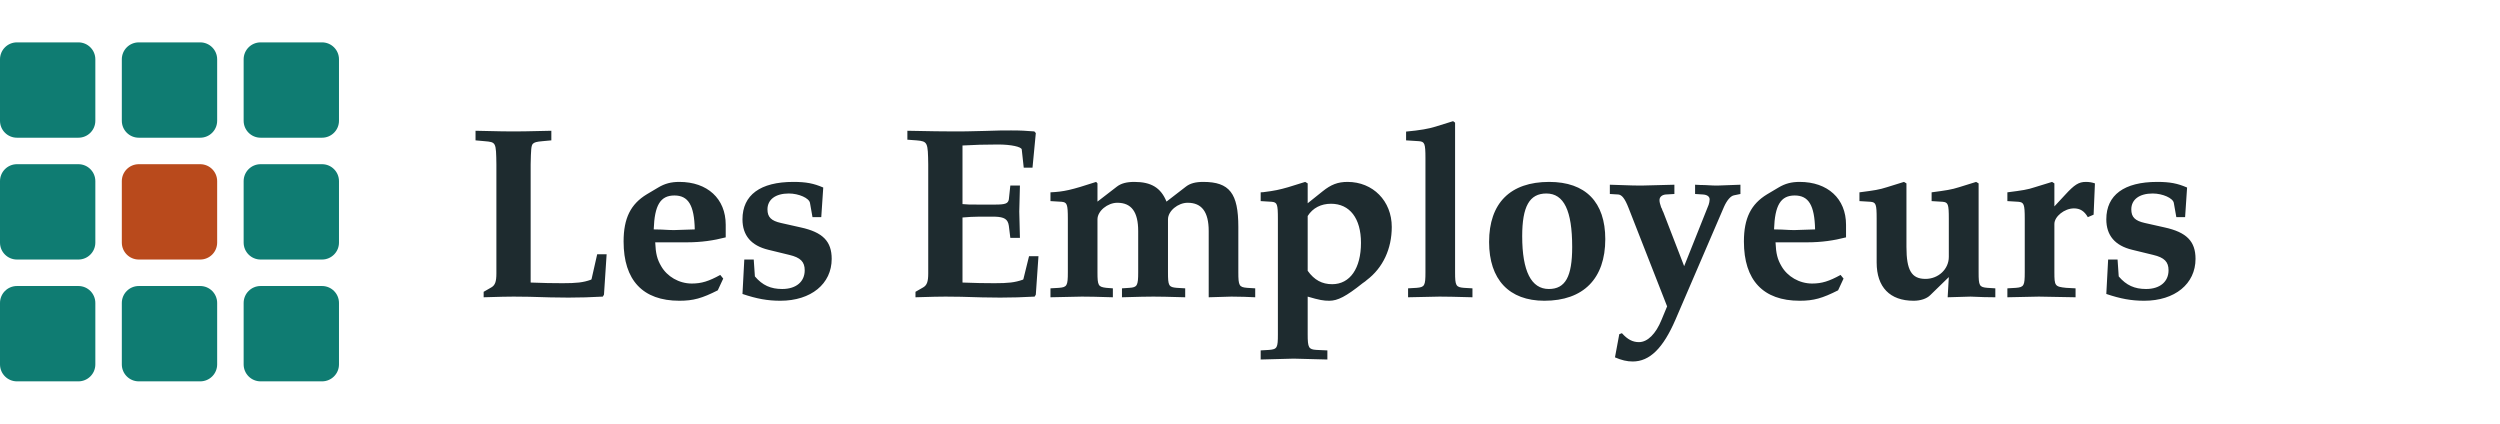
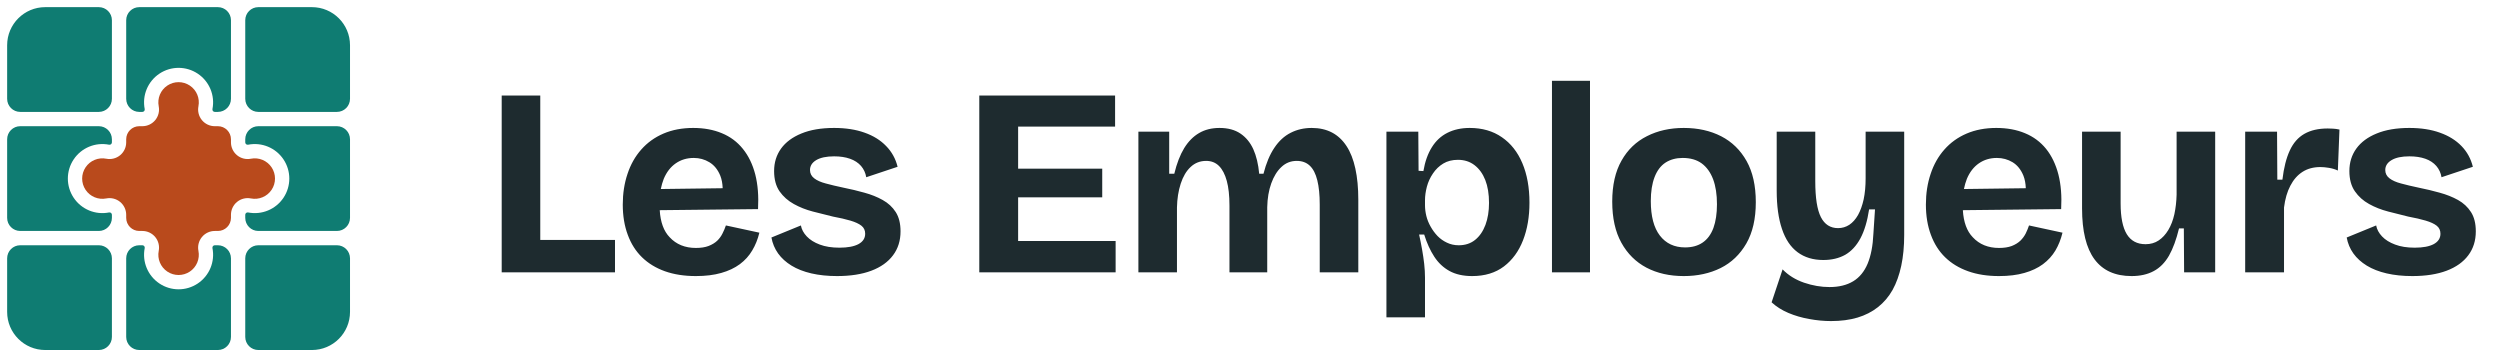
- <svg xmlns="http://www.w3.org/2000/svg" viewBox="0 0 236 40" width="236" height="40" role="img" aria-labelledby="t">
-   <g transform="translate(0 4)" fill="#0F7C72">
-     <rect x="0" y="0" width="9" height="9" rx="1.6" />
-     <rect x="11.5" y="0" width="9" height="9" rx="1.6" />
-     <rect x="23" y="0" width="9" height="9" rx="1.6" />
-     <rect x="0" y="11.5" width="9" height="9" rx="1.6" />
-     <rect x="11.5" y="11.5" width="9" height="9" rx="1.6" fill="#B94A1C" />
-     <rect x="23" y="11.5" width="9" height="9" rx="1.6" />
-     <rect x="0" y="23" width="9" height="9" rx="1.6" />
-     <rect x="11.5" y="23" width="9" height="9" rx="1.6" />
-     <rect x="23" y="23" width="9" height="9" rx="1.6" />
+ <svg xmlns="http://www.w3.org/2000/svg" viewBox="0 0 280 40" width="280" height="40" role="img" aria-labelledby="t">
+   <g transform="scale(0.06667)">
+     <path fill="#0F7C72" d="M76 12L166 12A22 22 0 0 1 188 34L188 166A22 22 0 0 1 166 188L34 188A22 22 0 0 1 12 166L12 76A64 64 0 0 1 76 12Z" />
+     <path fill="#0F7C72" d="M234 12L366 12A22 22 0 0 1 388 34L388 166A22 22 0 0 1 366 188L360.83 188A4 4 0 0 1 356.9 183.23A58 58 0 1 0 243.1 183.23A4 4 0 0 1 239.17 188L234 188A22 22 0 0 1 212 166L212 34A22 22 0 0 1 234 12Z" />
+     <path fill="#0F7C72" d="M434 12L524 12A64 64 0 0 1 588 76L588 166A22 22 0 0 1 566 188L434 188A22 22 0 0 1 412 166L412 34A22 22 0 0 1 434 12Z" />
+     <path fill="#0F7C72" d="M34 212L166 212A22 22 0 0 1 188 234L188 239.17A4 4 0 0 1 183.23 243.1A58 58 0 1 0 183.23 356.9A4 4 0 0 1 188 360.83L188 366A22 22 0 0 1 166 388L34 388A22 22 0 0 1 12 366L12 234A22 22 0 0 1 34 212Z" />
+     <path fill="#B94A1C" d="M234 212L239.17 212A28 28 0 0 0 266.64 178.58A34 34 0 1 1 333.36 178.58A28 28 0 0 0 360.83 212L366 212A22 22 0 0 1 388 234L388 239.17A28 28 0 0 0 421.42 266.64A34 34 0 1 1 421.42 333.36A28 28 0 0 0 388 360.83L388 366A22 22 0 0 1 366 388L360.83 388A28 28 0 0 0 333.36 421.42A34 34 0 1 1 266.64 421.42A28 28 0 0 0 239.17 388L234 388A22 22 0 0 1 212 366L212 360.83A28 28 0 0 0 178.58 333.36A34 34 0 1 1 178.58 266.64A28 28 0 0 0 212 239.17L212 234A22 22 0 0 1 234 212Z" />
+     <path fill="#0F7C72" d="M434 212L566 212A22 22 0 0 1 588 234L588 366A22 22 0 0 1 566 388L434 388A22 22 0 0 1 412 366L412 360.83A4 4 0 0 1 416.77 356.9A58 58 0 1 0 416.77 243.1A4 4 0 0 1 412 239.17L412 234A22 22 0 0 1 434 212Z" />
+     <path fill="#0F7C72" d="M34 412L166 412A22 22 0 0 1 188 434L188 566A22 22 0 0 1 166 588L76 588A64 64 0 0 1 12 524L12 434A22 22 0 0 1 34 412Z" />
+     <path fill="#0F7C72" d="M234 412L239.17 412A4 4 0 0 1 243.1 416.77A58 58 0 1 0 356.9 416.77A4 4 0 0 1 360.83 412L366 412A22 22 0 0 1 388 434L388 566A22 22 0 0 1 366 588L234 588A22 22 0 0 1 212 566L212 434A22 22 0 0 1 234 412Z" />
+     <path fill="#0F7C72" d="M434 412L566 412A22 22 0 0 1 588 434L588 524A64 64 0 0 1 524 588L434 588A22 22 0 0 1 412 566L412 434A22 22 0 0 1 434 412Z" />
  </g>
-   <text x="44" y="28" fill="#1E2B2F" font-family="'Iowan Old Style', 'Palatino Linotype', Palatino, 'Book Antiqua', Georgia, serif" font-size="23" font-weight="700" letter-spacing="-0.2">Les Employeurs</text>
+   <path fill="#1E2B2F" d="M68.88 30.50L56.19 30.50L56.19 10.70L60.51 10.70L60.51 26.87L68.88 26.87L68.88 30.50ZM77.94 30.92L77.94 30.92Q75.99 30.92 74.47 30.38Q72.96 29.84 71.91 28.82Q70.86 27.80 70.31 26.30Q69.75 24.80 69.75 22.91L69.75 22.91Q69.75 21.05 70.28 19.48Q70.80 17.90 71.82 16.75Q72.84 15.59 74.31 14.96Q75.78 14.33 77.64 14.33L77.64 14.33Q79.44 14.33 80.85 14.92Q82.26 15.50 83.20 16.67Q84.15 17.84 84.59 19.54Q85.02 21.23 84.90 23.42L84.90 23.42L73.89 23.54Q74.01 25.55 75 26.57L75 26.57Q76.11 27.77 77.94 27.77L77.94 27.77Q78.78 27.77 79.36 27.55Q79.95 27.32 80.33 26.96Q80.70 26.60 80.92 26.15Q81.15 25.70 81.30 25.25L81.30 25.25L85.05 26.06Q84.78 27.17 84.25 28.05Q83.73 28.94 82.86 29.59Q81.99 30.23 80.78 30.57Q79.56 30.92 77.94 30.92ZM74.01 21.17L74.01 21.17L80.94 21.08Q80.91 20.27 80.67 19.67L80.67 19.67Q80.25 18.65 79.45 18.17Q78.66 17.69 77.70 17.69L77.70 17.69Q76.56 17.69 75.69 18.29Q74.82 18.89 74.34 20.03L74.34 20.03Q74.13 20.57 74.01 21.17ZM93.75 30.92L93.75 30.92Q92.16 30.92 90.87 30.62Q89.58 30.32 88.65 29.75Q87.72 29.18 87.15 28.39Q86.58 27.59 86.40 26.60L86.40 26.60L89.70 25.25Q89.82 25.91 90.36 26.48Q90.90 27.05 91.81 27.39Q92.73 27.74 94.02 27.74L94.02 27.74Q95.40 27.74 96.15 27.34Q96.90 26.93 96.90 26.18L96.90 26.18Q96.90 25.61 96.48 25.28Q96.06 24.95 95.25 24.71Q94.44 24.47 93.30 24.26L93.30 24.26Q92.19 23.99 91.03 23.69Q89.88 23.39 88.91 22.85Q87.93 22.31 87.31 21.43Q86.70 20.54 86.70 19.16L86.70 19.16Q86.70 17.72 87.48 16.64Q88.26 15.56 89.76 14.95Q91.26 14.33 93.42 14.33L93.42 14.33Q95.37 14.33 96.84 14.86Q98.31 15.38 99.25 16.36Q100.20 17.33 100.53 18.68L100.53 18.68L97.02 19.85Q96.90 19.13 96.44 18.59Q95.97 18.05 95.20 17.78Q94.44 17.51 93.42 17.51L93.42 17.51Q92.13 17.51 91.42 17.93Q90.72 18.35 90.72 19.04L90.72 19.04Q90.72 19.61 91.19 19.97Q91.65 20.33 92.49 20.55Q93.33 20.78 94.47 21.02L94.47 21.02Q95.67 21.26 96.81 21.58Q97.95 21.89 98.86 22.40Q99.78 22.91 100.32 23.75Q100.86 24.59 100.86 25.91L100.86 25.91Q100.86 27.47 100.02 28.59Q99.18 29.72 97.59 30.32Q96 30.92 93.75 30.92ZM124.95 30.50L109.68 30.50L109.68 10.70L124.89 10.70L124.89 14.18L114.03 14.18L114.03 18.89L123.45 18.89L123.45 22.10L114.03 22.10L114.03 26.99L124.95 26.99L124.95 30.50ZM131.82 30.50L127.50 30.50L127.50 14.75L130.95 14.75L130.95 19.46L131.52 19.46Q131.94 17.72 132.63 16.59Q133.32 15.47 134.30 14.90Q135.27 14.33 136.59 14.33L136.59 14.33Q138 14.33 138.93 14.96Q139.86 15.59 140.37 16.71Q140.88 17.84 141.03 19.46L141.03 19.46L141.51 19.46Q141.96 17.69 142.73 16.55Q143.49 15.41 144.56 14.87Q145.62 14.33 146.91 14.33Q148.20 14.33 149.18 14.84Q150.15 15.35 150.81 16.36Q151.47 17.36 151.80 18.88Q152.13 20.39 152.13 22.37L152.13 22.37L152.13 30.50L147.81 30.50L147.81 22.91Q147.81 21.29 147.54 20.20Q147.27 19.10 146.70 18.56Q146.13 18.02 145.23 18.02L145.23 18.02Q144.24 18.02 143.52 18.70Q142.80 19.37 142.38 20.54Q141.96 21.71 141.93 23.21L141.93 23.21L141.93 30.50L137.70 30.50L137.70 23.03Q137.70 21.35 137.40 20.26Q137.10 19.16 136.53 18.59Q135.96 18.02 135.09 18.02L135.09 18.02Q134.07 18.02 133.35 18.70Q132.63 19.37 132.24 20.57Q131.85 21.77 131.82 23.24L131.82 23.24L131.82 30.50ZM159.60 35.54L155.28 35.54L155.28 14.75L158.85 14.75L158.88 19.13L159.42 19.16Q159.69 17.57 160.37 16.49Q161.04 15.41 162.12 14.87Q163.20 14.33 164.61 14.33L164.61 14.33Q166.71 14.33 168.21 15.37Q169.71 16.40 170.50 18.27Q171.30 20.15 171.30 22.70L171.30 22.70Q171.30 25.07 170.58 26.91Q169.86 28.76 168.44 29.84Q167.01 30.92 164.88 30.92L164.88 30.92Q163.38 30.92 162.34 30.35Q161.31 29.78 160.64 28.75Q159.96 27.71 159.51 26.27L159.51 26.27L158.94 26.27Q159.12 27.08 159.27 27.92Q159.42 28.76 159.51 29.55Q159.60 30.35 159.60 31.10L159.60 31.10L159.60 35.54ZM163.38 27.47L163.38 27.47Q164.46 27.47 165.21 26.87Q165.96 26.27 166.37 25.19Q166.77 24.11 166.77 22.73L166.77 22.73Q166.77 21.23 166.35 20.16Q165.93 19.10 165.15 18.50Q164.37 17.90 163.29 17.90L163.29 17.90Q162.33 17.90 161.64 18.32Q160.95 18.74 160.49 19.43Q160.02 20.12 159.81 20.91Q159.60 21.71 159.60 22.43L159.60 22.43L159.60 23Q159.60 23.57 159.75 24.19Q159.90 24.80 160.23 25.38Q160.56 25.97 161.01 26.44Q161.46 26.90 162.06 27.18Q162.66 27.47 163.38 27.47ZM178.08 30.50L173.82 30.50L173.82 9.05L178.08 9.05L178.08 30.50ZM188.58 30.92L188.58 30.92Q186.21 30.92 184.41 29.98Q182.61 29.03 181.59 27.18Q180.57 25.34 180.57 22.58L180.57 22.58Q180.57 19.82 181.61 17.99Q182.64 16.16 184.46 15.25Q186.27 14.33 188.58 14.33L188.58 14.33Q190.95 14.33 192.77 15.26Q194.58 16.19 195.62 18.04Q196.65 19.88 196.65 22.64L196.65 22.64Q196.65 25.43 195.59 27.27Q194.52 29.12 192.71 30.02Q190.89 30.92 188.58 30.92ZM188.73 27.71L188.73 27.71Q189.90 27.71 190.69 27.17Q191.49 26.63 191.90 25.54Q192.30 24.44 192.30 22.88L192.30 22.88Q192.30 21.23 191.87 20.08Q191.43 18.92 190.59 18.30Q189.75 17.69 188.46 17.69L188.46 17.69Q187.35 17.69 186.54 18.21Q185.73 18.74 185.31 19.84Q184.89 20.93 184.89 22.52L184.89 22.52Q184.89 25.07 185.91 26.39Q186.93 27.71 188.73 27.71ZM205.08 35.96L205.08 35.96Q203.88 35.96 202.64 35.73Q201.39 35.51 200.30 35.05Q199.20 34.58 198.42 33.86L198.42 33.86L199.65 30.17Q200.61 31.16 202.05 31.66Q203.49 32.15 204.90 32.15L204.90 32.15Q206.49 32.15 207.56 31.50Q208.62 30.86 209.18 29.52Q209.73 28.19 209.82 26.18L209.82 26.18L210.00 23.45L209.34 23.45Q209.04 25.43 208.37 26.69Q207.69 27.95 206.66 28.54Q205.62 29.12 204.21 29.12L204.21 29.12Q202.50 29.12 201.33 28.25Q200.16 27.38 199.58 25.64Q198.99 23.90 198.99 21.35L198.99 21.35L198.99 14.75L203.31 14.75L203.31 20.30Q203.31 23.09 203.94 24.32Q204.57 25.55 205.86 25.55L205.86 25.55Q206.55 25.55 207.12 25.18Q207.69 24.80 208.10 24.08Q208.50 23.36 208.73 22.33Q208.95 21.29 208.95 19.97L208.95 19.97L208.95 14.75L213.27 14.75L213.27 26.33Q213.27 28.22 212.94 29.77Q212.61 31.31 211.97 32.47Q211.32 33.62 210.33 34.40Q209.34 35.18 208.04 35.57Q206.73 35.96 205.08 35.96ZM223.89 30.92L223.89 30.92Q221.94 30.92 220.43 30.38Q218.91 29.84 217.86 28.82Q216.81 27.80 216.26 26.30Q215.70 24.80 215.70 22.91L215.70 22.91Q215.70 21.05 216.23 19.48Q216.75 17.90 217.77 16.75Q218.79 15.59 220.26 14.96Q221.73 14.33 223.59 14.33L223.59 14.33Q225.39 14.33 226.80 14.92Q228.21 15.50 229.16 16.67Q230.10 17.84 230.54 19.54Q230.97 21.23 230.85 23.42L230.85 23.42L219.84 23.54Q219.96 25.55 220.95 26.57L220.95 26.57Q222.06 27.77 223.89 27.77L223.89 27.77Q224.73 27.77 225.32 27.55Q225.90 27.32 226.28 26.96Q226.65 26.60 226.88 26.15Q227.10 25.70 227.25 25.25L227.25 25.25L231.00 26.06Q230.73 27.17 230.21 28.05Q229.68 28.94 228.81 29.59Q227.94 30.23 226.73 30.57Q225.51 30.92 223.89 30.92ZM219.96 21.17L219.96 21.17L226.89 21.08Q226.86 20.27 226.62 19.67L226.62 19.67Q226.20 18.65 225.41 18.17Q224.61 17.69 223.65 17.69L223.65 17.69Q222.51 17.69 221.64 18.29Q220.77 18.89 220.29 20.03L220.29 20.03Q220.08 20.57 219.96 21.17ZM238.74 30.92L238.74 30.92Q235.98 30.92 234.59 29.05Q233.19 27.17 233.19 23.33L233.19 23.33L233.19 14.75L237.51 14.75L237.51 22.79Q237.51 25.10 238.20 26.23Q238.89 27.35 240.30 27.35L240.30 27.35Q241.14 27.35 241.77 26.93Q242.40 26.51 242.85 25.76Q243.30 25.01 243.53 23.99Q243.75 22.97 243.78 21.80L243.78 21.80L243.78 14.75L248.10 14.75L248.10 30.50L244.62 30.50L244.59 25.58L244.05 25.58Q243.60 27.44 242.93 28.63Q242.25 29.81 241.22 30.36Q240.18 30.92 238.74 30.92ZM255.81 30.50L251.46 30.50L251.46 14.75L255.03 14.75L255.06 20.12L255.63 20.12Q255.87 18.11 256.46 16.85Q257.04 15.59 258.09 14.99Q259.14 14.39 260.70 14.39L260.70 14.39Q260.97 14.39 261.29 14.41Q261.60 14.42 262.02 14.51L262.02 14.51L261.84 19.10Q261.39 18.89 260.85 18.80Q260.31 18.71 259.89 18.71L259.89 18.71Q258.72 18.71 257.88 19.25Q257.04 19.79 256.52 20.80Q255.99 21.80 255.81 23.24L255.81 23.24L255.81 30.50ZM270.18 30.92L270.18 30.92Q268.59 30.92 267.30 30.62Q266.01 30.32 265.08 29.75Q264.15 29.18 263.58 28.39Q263.01 27.59 262.83 26.60L262.83 26.60L266.13 25.25Q266.25 25.91 266.79 26.48Q267.33 27.05 268.25 27.39Q269.16 27.74 270.45 27.74L270.45 27.74Q271.83 27.74 272.58 27.34Q273.33 26.93 273.33 26.18L273.33 26.18Q273.33 25.61 272.91 25.28Q272.49 24.95 271.68 24.71Q270.87 24.47 269.73 24.26L269.73 24.26Q268.62 23.99 267.47 23.69Q266.31 23.39 265.34 22.85Q264.36 22.31 263.75 21.43Q263.13 20.54 263.13 19.16L263.13 19.16Q263.13 17.72 263.91 16.64Q264.69 15.56 266.19 14.95Q267.69 14.33 269.85 14.33L269.85 14.33Q271.80 14.33 273.27 14.86Q274.74 15.38 275.69 16.36Q276.63 17.33 276.96 18.68L276.96 18.68L273.45 19.85Q273.33 19.13 272.87 18.59Q272.40 18.05 271.64 17.78Q270.87 17.51 269.85 17.51L269.85 17.51Q268.56 17.51 267.86 17.93Q267.15 18.35 267.15 19.04L267.15 19.04Q267.15 19.61 267.62 19.97Q268.08 20.33 268.92 20.55Q269.76 20.78 270.90 21.02L270.90 21.02Q272.10 21.26 273.24 21.58Q274.38 21.89 275.30 22.40Q276.21 22.91 276.75 23.75Q277.29 24.59 277.29 25.91L277.29 25.91Q277.29 27.47 276.45 28.59Q275.61 29.72 274.02 30.32Q272.43 30.92 270.18 30.92Z" />
</svg>
